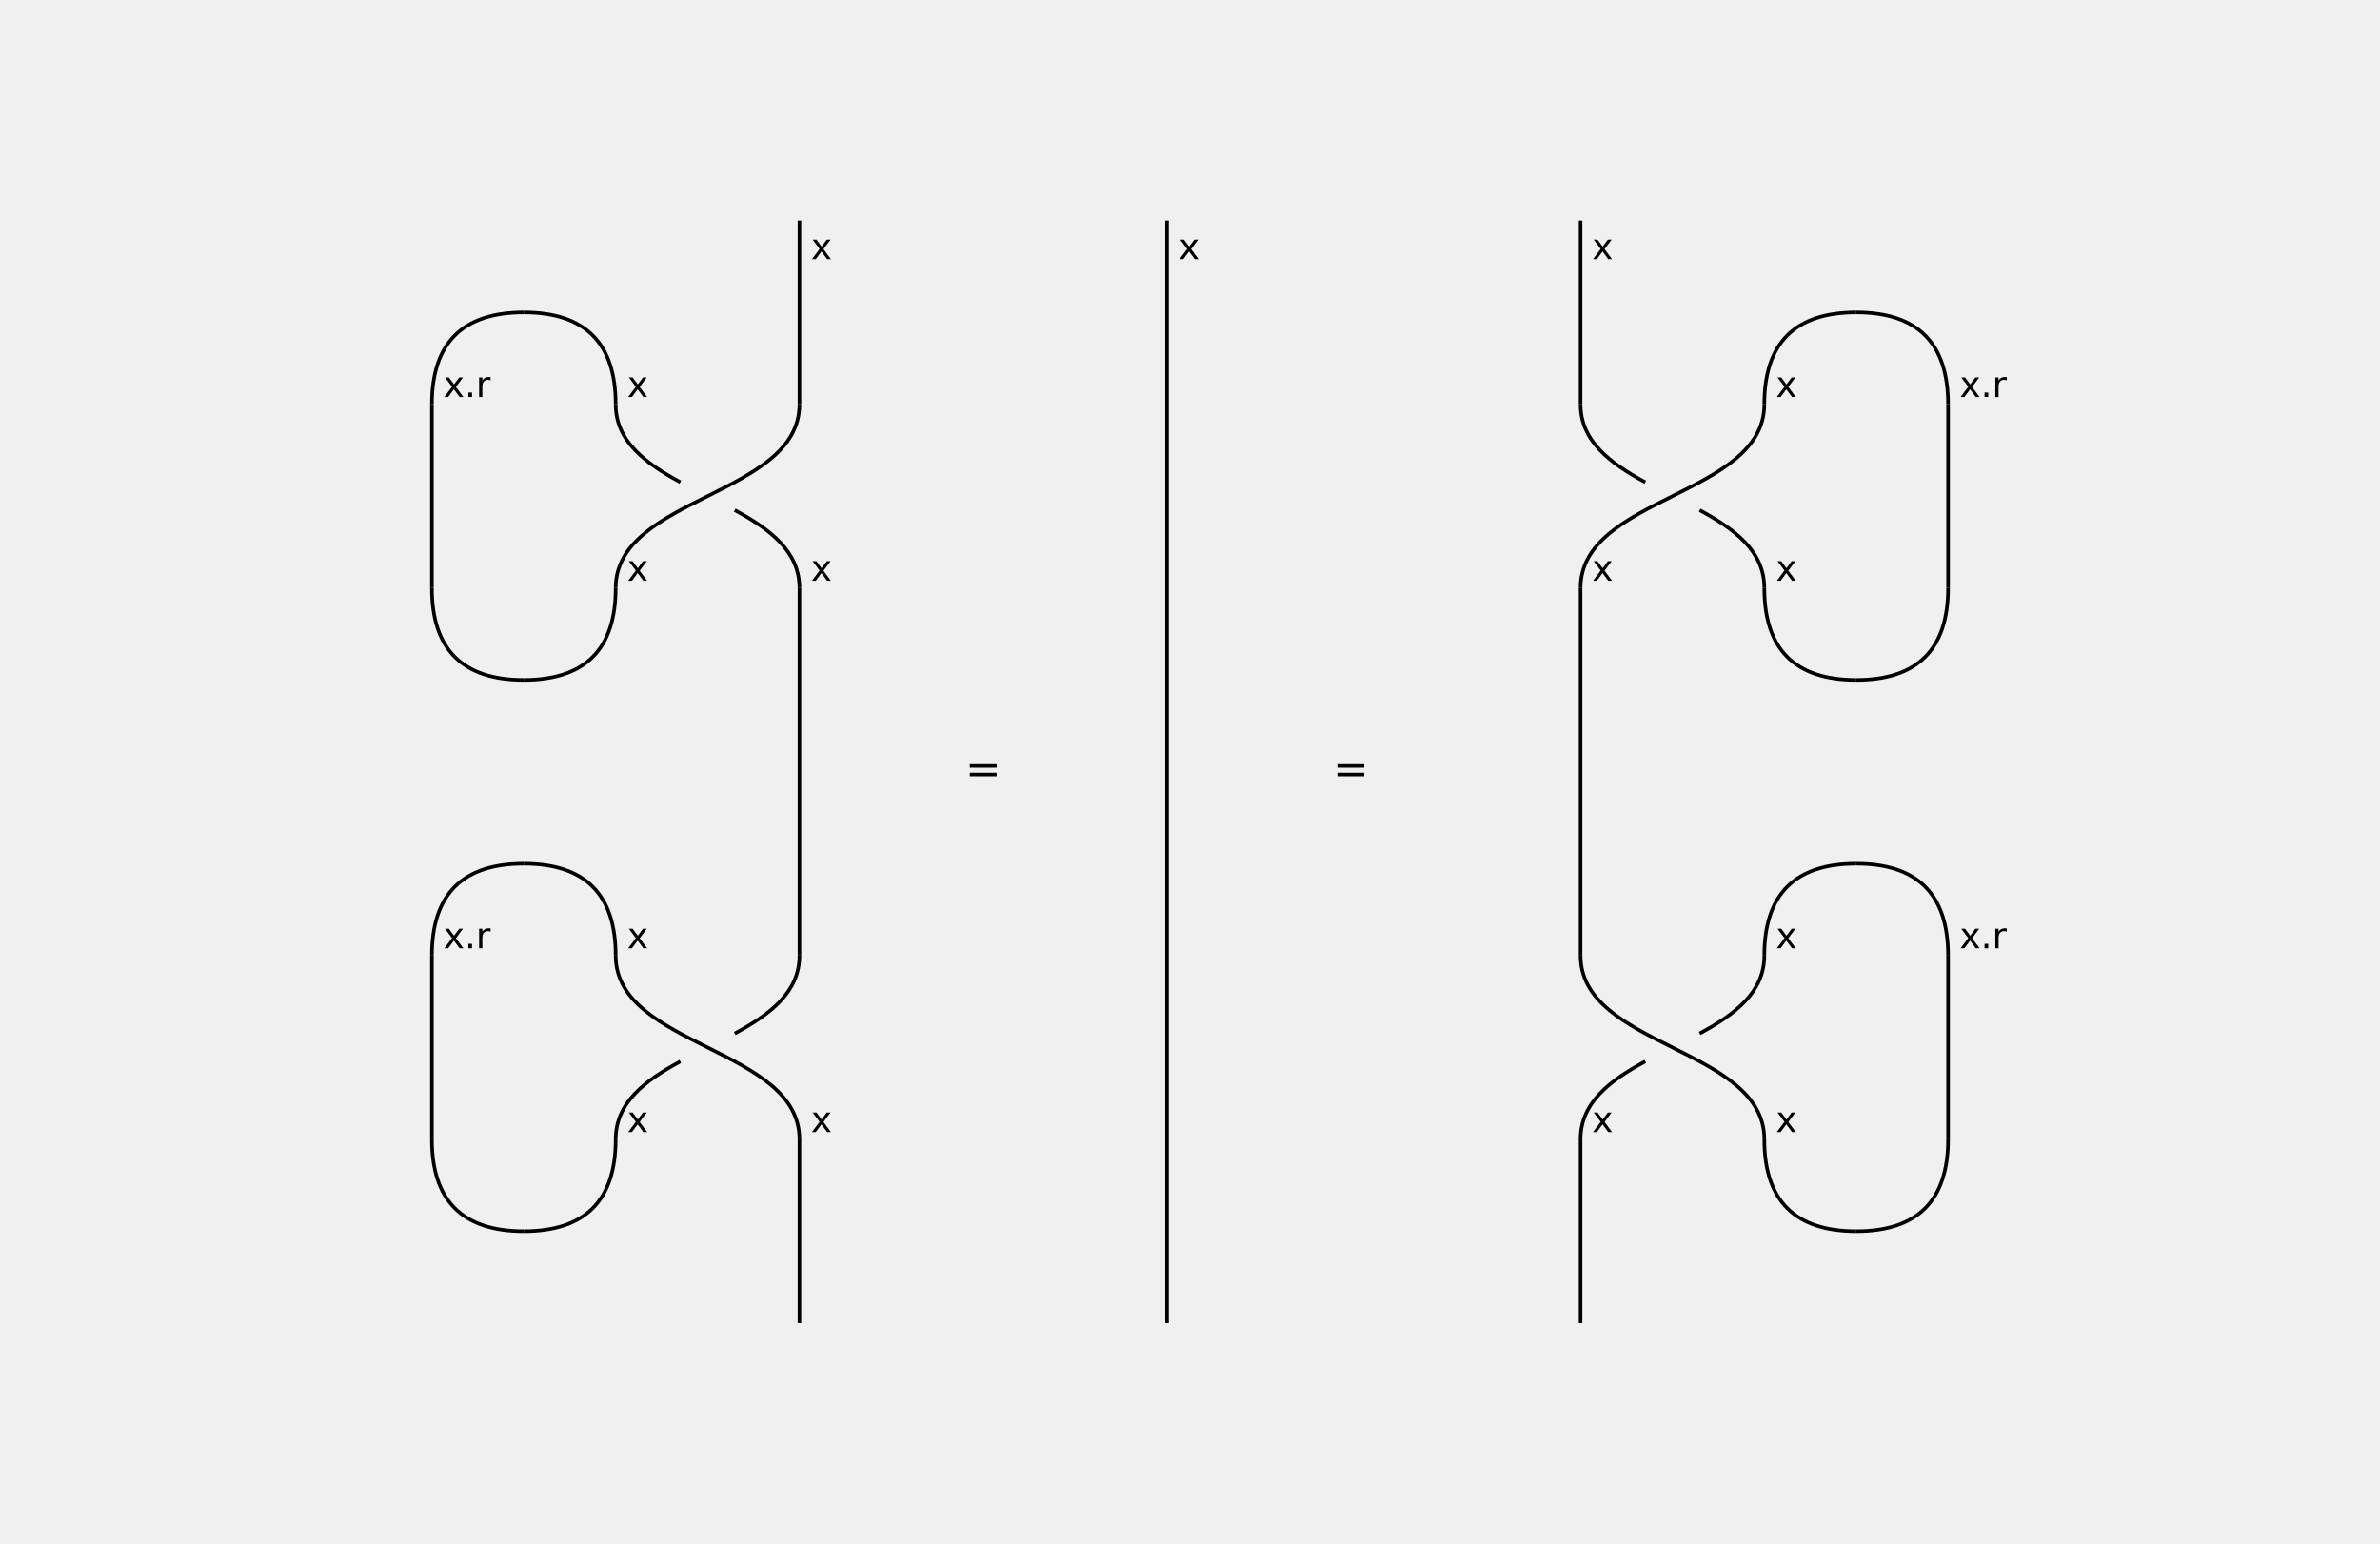
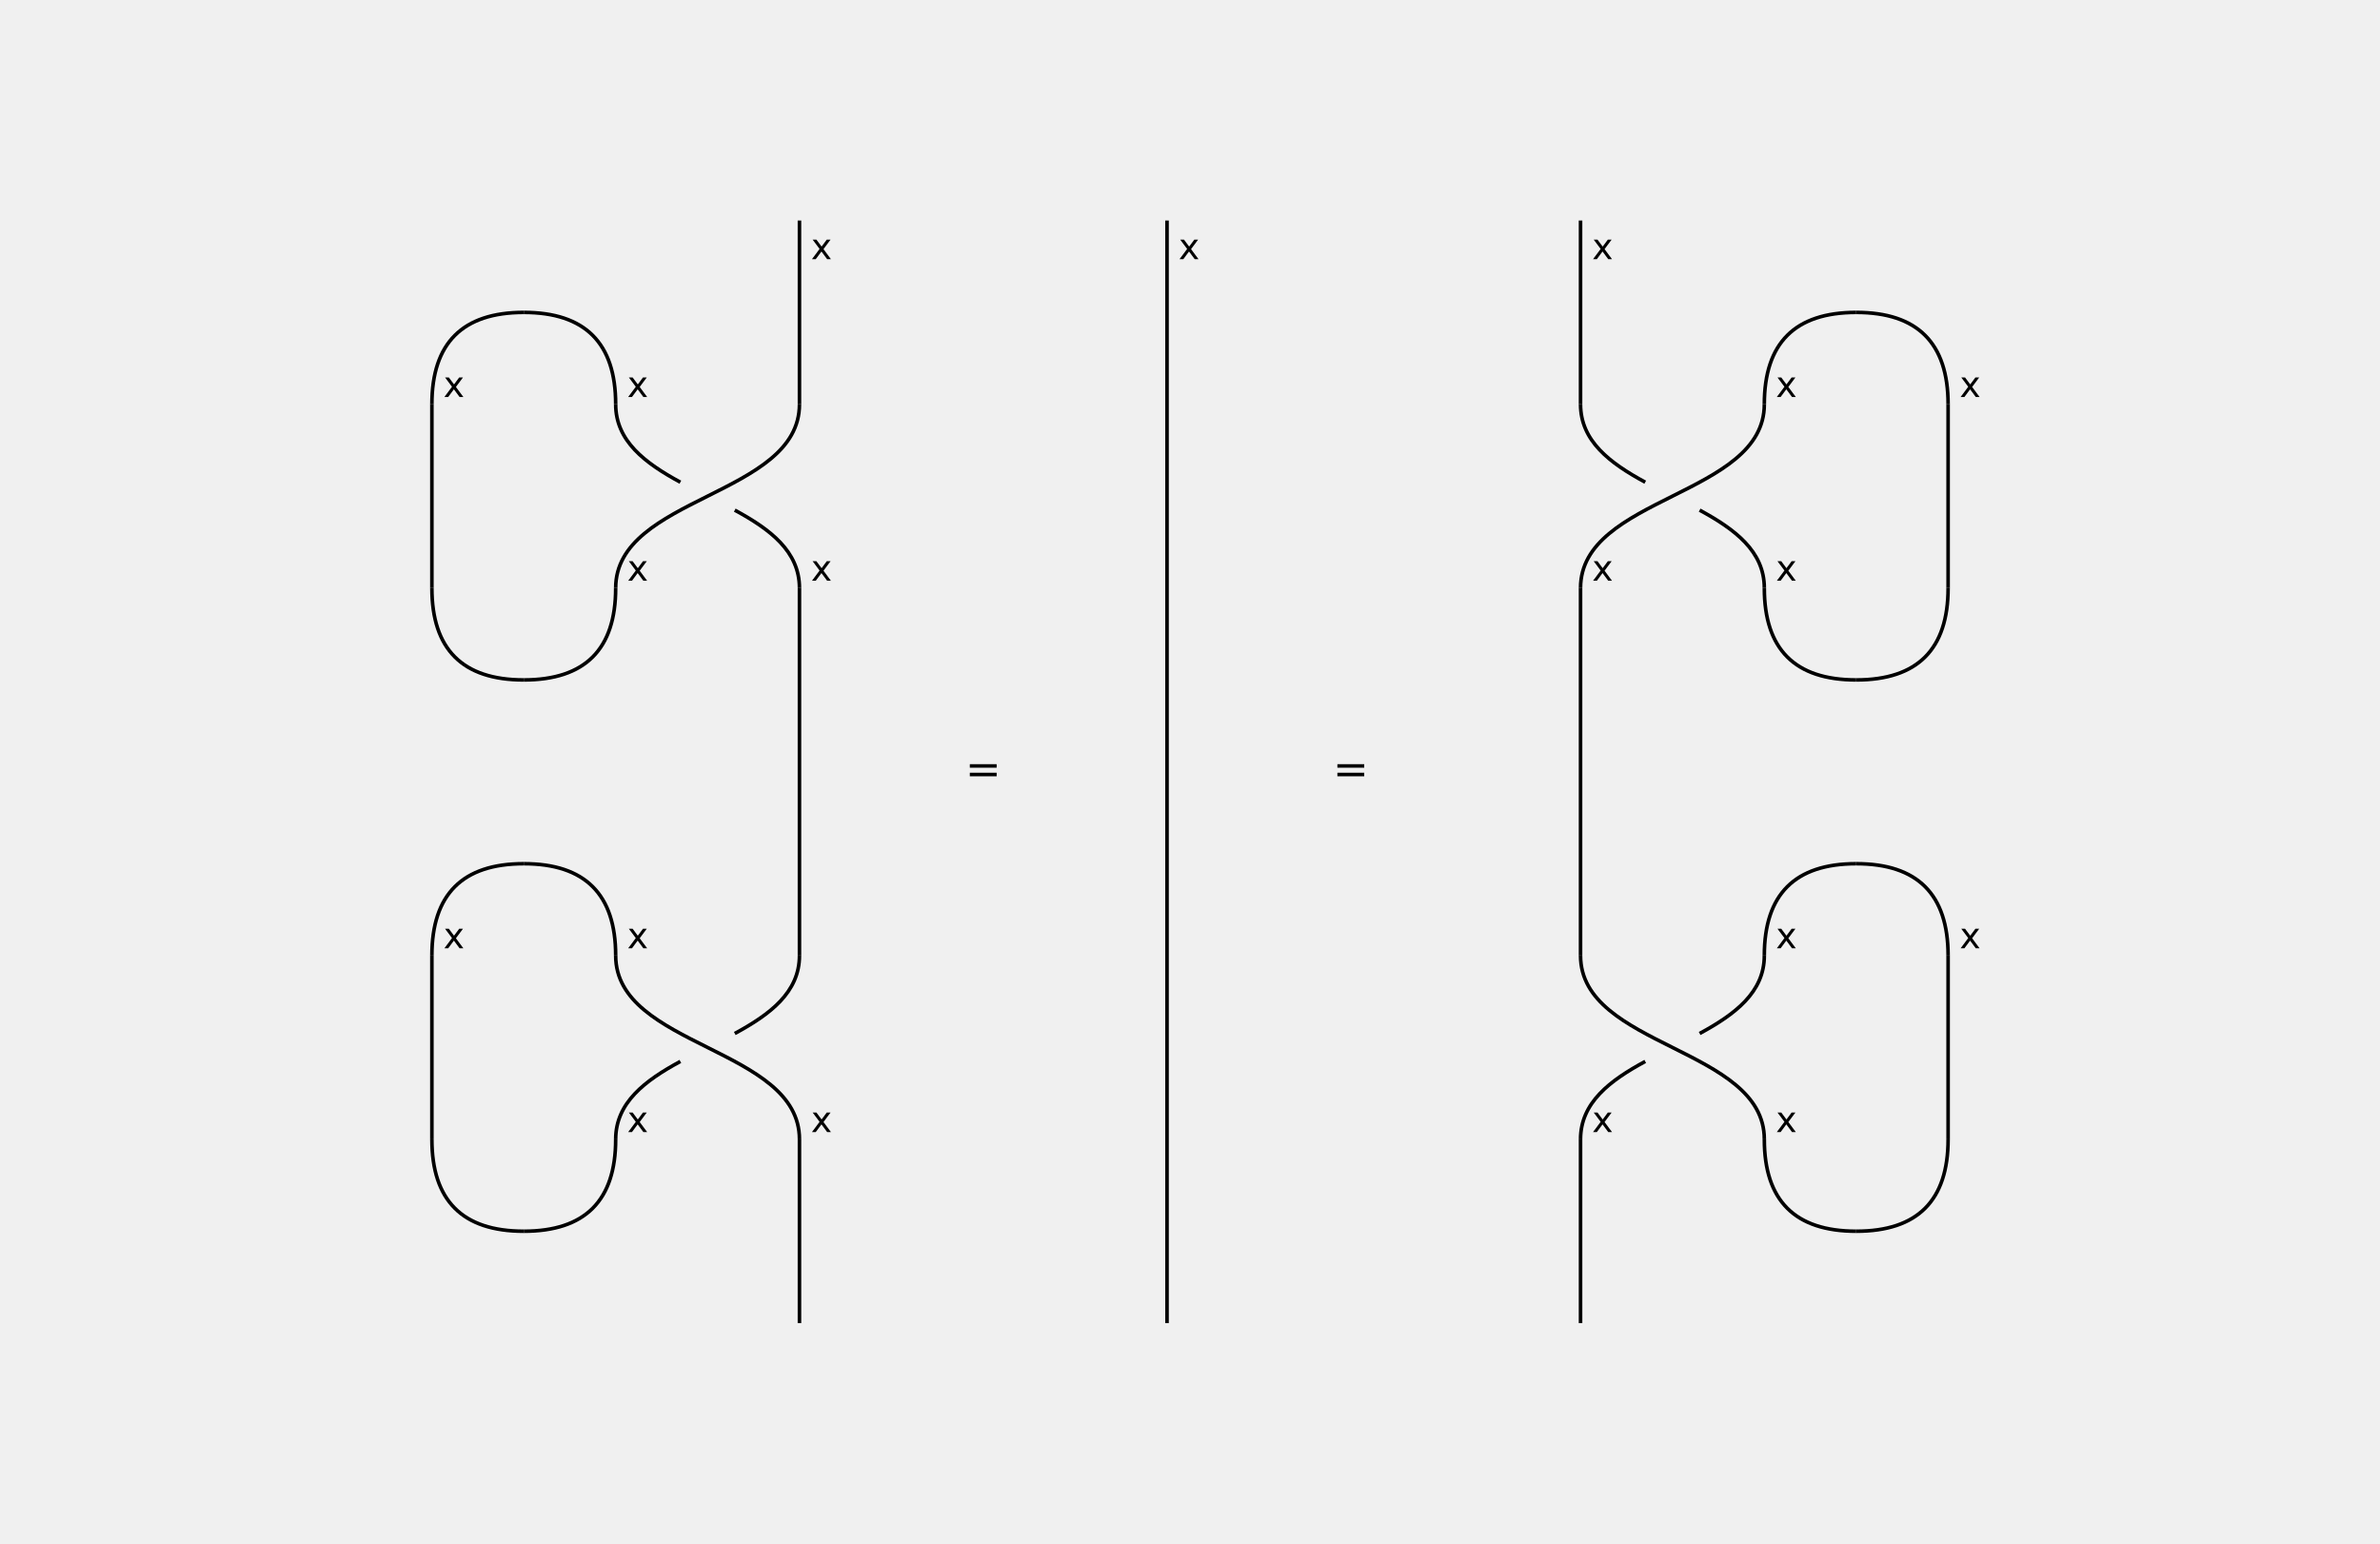
<svg xmlns="http://www.w3.org/2000/svg" xmlns:xlink="http://www.w3.org/1999/xlink" width="666pt" height="432pt" viewBox="0 0 666 432" version="1.1">
  <style type="text/css">@media (prefers-color-scheme: dark) {[id^="dark-stroke"] path { stroke: #ffffff !important; } [id^="dark-fill"] g, [id^="dark-fill"] use { fill: #ffffff !important; stroke: #ffffff !important; }}</style>
  <defs>
    <style type="text/css">*{stroke-linejoin: round; stroke-linecap: butt}</style>
  </defs>
  <g id="figure_1">
    <g id="patch_1">
      <path d="M 0 432  L 666 432  L 666 0  L 0 0  L 0 432  z " style="fill: none" />
    </g>
    <g id="axes_1">
      <g id="patch_2">
        <path d="M 95.143 370.286  L 570.857 370.286  L 570.857 61.714  L 95.143 61.714  L 95.143 370.286  z " clip-path="url(#p20534ae4a3)" style="fill: none" />
      </g>
      <g id="dark-stroke-1">
        <path d="M 172.286 113.143  C 172.286 123.429 180.514 129.6 190.389 134.949  " clip-path="url(#p20534ae4a3)" style="fill: none; stroke: #000000; stroke-linejoin: miter" />
      </g>
      <g id="dark-stroke-2">
        <path d="M 205.611 142.766  C 215.486 148.114 223.714 154.286 223.714 164.571  " clip-path="url(#p20534ae4a3)" style="fill: none; stroke: #000000; stroke-linejoin: miter" />
      </g>
      <g id="dark-stroke-3">
        <path d="M 223.714 113.143  C 223.714 138.857 172.286 138.857 172.286 164.571  " clip-path="url(#p20534ae4a3)" style="fill: none; stroke: #000000; stroke-linejoin: miter" />
      </g>
      <g id="dark-stroke-4">
        <path d="M 223.714 267.429  C 223.714 277.714 215.486 283.886 205.611 289.234  " clip-path="url(#p20534ae4a3)" style="fill: none; stroke: #000000; stroke-linejoin: miter" />
      </g>
      <g id="dark-stroke-5">
        <path d="M 190.389 297.051  C 180.514 302.4 172.286 308.571 172.286 318.857  " clip-path="url(#p20534ae4a3)" style="fill: none; stroke: #000000; stroke-linejoin: miter" />
      </g>
      <g id="dark-stroke-6">
        <path d="M 172.286 267.429  C 172.286 293.143 223.714 293.143 223.714 318.857  " clip-path="url(#p20534ae4a3)" style="fill: none; stroke: #000000; stroke-linejoin: miter" />
      </g>
      <g id="dark-stroke-7">
        <path d="M 442.286 113.143  C 442.286 123.429 450.514 129.6 460.389 134.949  " clip-path="url(#p20534ae4a3)" style="fill: none; stroke: #000000; stroke-linejoin: miter" />
      </g>
      <g id="dark-stroke-8">
        <path d="M 475.611 142.766  C 485.486 148.114 493.714 154.286 493.714 164.571  " clip-path="url(#p20534ae4a3)" style="fill: none; stroke: #000000; stroke-linejoin: miter" />
      </g>
      <g id="dark-stroke-9">
        <path d="M 493.714 113.143  C 493.714 138.857 442.286 138.857 442.286 164.571  " clip-path="url(#p20534ae4a3)" style="fill: none; stroke: #000000; stroke-linejoin: miter" />
      </g>
      <g id="dark-stroke-10">
        <path d="M 493.714 267.429  C 493.714 277.714 485.486 283.886 475.611 289.234  " clip-path="url(#p20534ae4a3)" style="fill: none; stroke: #000000; stroke-linejoin: miter" />
      </g>
      <g id="dark-stroke-11">
        <path d="M 460.389 297.051  C 450.514 302.4 442.286 308.571 442.286 318.857  " clip-path="url(#p20534ae4a3)" style="fill: none; stroke: #000000; stroke-linejoin: miter" />
      </g>
      <g id="dark-stroke-12">
        <path d="M 442.286 267.429  C 442.286 293.143 493.714 293.143 493.714 318.857  " clip-path="url(#p20534ae4a3)" style="fill: none; stroke: #000000; stroke-linejoin: miter" />
      </g>
      <g id="dark-stroke-13">
        <path d="M 146.571 87.429  Q 120.857 87.429 120.857 113.143  " clip-path="url(#p20534ae4a3)" style="fill: none; stroke: #000000; stroke-linejoin: miter" />
      </g>
      <g id="dark-stroke-14">
        <path d="M 146.571 87.429  Q 172.286 87.429 172.286 113.143  " clip-path="url(#p20534ae4a3)" style="fill: none; stroke: #000000; stroke-linejoin: miter" />
      </g>
      <g id="dark-stroke-16">
        <path d="M 120.857 113.143  Q 120.857 164.571 120.857 164.571  " clip-path="url(#p20534ae4a3)" style="fill: none; stroke: #000000; stroke-linejoin: miter" />
      </g>
      <g id="dark-stroke-19">
        <path d="M 223.714 61.714  Q 223.714 113.143 223.714 113.143  " clip-path="url(#p20534ae4a3)" style="fill: none; stroke: #000000; stroke-linejoin: miter" />
      </g>
      <g id="dark-stroke-22">
        <path d="M 223.714 164.571  Q 223.714 267.429 223.714 267.429  " clip-path="url(#p20534ae4a3)" style="fill: none; stroke: #000000; stroke-linejoin: miter" />
      </g>
      <g id="dark-stroke-23">
        <path d="M 120.857 164.571  Q 120.857 190.286 146.571 190.286  " clip-path="url(#p20534ae4a3)" style="fill: none; stroke: #000000; stroke-linejoin: miter" />
      </g>
      <g id="dark-stroke-24">
        <path d="M 172.286 164.571  Q 172.286 190.286 146.571 190.286  " clip-path="url(#p20534ae4a3)" style="fill: none; stroke: #000000; stroke-linejoin: miter" />
      </g>
      <g id="dark-stroke-25">
        <path d="M 146.571 241.714  Q 120.857 241.714 120.857 267.429  " clip-path="url(#p20534ae4a3)" style="fill: none; stroke: #000000; stroke-linejoin: miter" />
      </g>
      <g id="dark-stroke-26">
        <path d="M 146.571 241.714  Q 172.286 241.714 172.286 267.429  " clip-path="url(#p20534ae4a3)" style="fill: none; stroke: #000000; stroke-linejoin: miter" />
      </g>
      <g id="dark-stroke-28">
        <path d="M 120.857 267.429  Q 120.857 318.857 120.857 318.857  " clip-path="url(#p20534ae4a3)" style="fill: none; stroke: #000000; stroke-linejoin: miter" />
      </g>
      <g id="dark-stroke-32">
        <path d="M 223.714 318.857  Q 223.714 370.286 223.714 370.286  " clip-path="url(#p20534ae4a3)" style="fill: none; stroke: #000000; stroke-linejoin: miter" />
      </g>
      <g id="dark-stroke-33">
        <path d="M 120.857 318.857  Q 120.857 344.571 146.571 344.571  " clip-path="url(#p20534ae4a3)" style="fill: none; stroke: #000000; stroke-linejoin: miter" />
      </g>
      <g id="dark-stroke-34">
        <path d="M 172.286 318.857  Q 172.286 344.571 146.571 344.571  " clip-path="url(#p20534ae4a3)" style="fill: none; stroke: #000000; stroke-linejoin: miter" />
      </g>
      <g id="dark-stroke-36">
        <path d="M 326.571 61.714  Q 326.571 370.286 326.571 370.286  " clip-path="url(#p20534ae4a3)" style="fill: none; stroke: #000000; stroke-linejoin: miter" />
      </g>
      <g id="dark-stroke-38">
        <path d="M 442.286 61.714  Q 442.286 113.143 442.286 113.143  " clip-path="url(#p20534ae4a3)" style="fill: none; stroke: #000000; stroke-linejoin: miter" />
      </g>
      <g id="dark-stroke-39">
        <path d="M 519.429 87.429  Q 493.714 87.429 493.714 113.143  " clip-path="url(#p20534ae4a3)" style="fill: none; stroke: #000000; stroke-linejoin: miter" />
      </g>
      <g id="dark-stroke-40">
        <path d="M 519.429 87.429  Q 545.143 87.429 545.143 113.143  " clip-path="url(#p20534ae4a3)" style="fill: none; stroke: #000000; stroke-linejoin: miter" />
      </g>
      <g id="dark-stroke-43">
        <path d="M 545.143 113.143  Q 545.143 164.571 545.143 164.571  " clip-path="url(#p20534ae4a3)" style="fill: none; stroke: #000000; stroke-linejoin: miter" />
      </g>
      <g id="dark-stroke-45">
        <path d="M 442.286 164.571  Q 442.286 267.429 442.286 267.429  " clip-path="url(#p20534ae4a3)" style="fill: none; stroke: #000000; stroke-linejoin: miter" />
      </g>
      <g id="dark-stroke-47">
        <path d="M 493.714 164.571  Q 493.714 190.286 519.429 190.286  " clip-path="url(#p20534ae4a3)" style="fill: none; stroke: #000000; stroke-linejoin: miter" />
      </g>
      <g id="dark-stroke-48">
        <path d="M 545.143 164.571  Q 545.143 190.286 519.429 190.286  " clip-path="url(#p20534ae4a3)" style="fill: none; stroke: #000000; stroke-linejoin: miter" />
      </g>
      <g id="dark-stroke-49">
        <path d="M 519.429 241.714  Q 493.714 241.714 493.714 267.429  " clip-path="url(#p20534ae4a3)" style="fill: none; stroke: #000000; stroke-linejoin: miter" />
      </g>
      <g id="dark-stroke-50">
        <path d="M 519.429 241.714  Q 545.143 241.714 545.143 267.429  " clip-path="url(#p20534ae4a3)" style="fill: none; stroke: #000000; stroke-linejoin: miter" />
      </g>
      <g id="dark-stroke-53">
        <path d="M 545.143 267.429  Q 545.143 318.857 545.143 318.857  " clip-path="url(#p20534ae4a3)" style="fill: none; stroke: #000000; stroke-linejoin: miter" />
      </g>
      <g id="dark-stroke-55">
        <path d="M 442.286 318.857  Q 442.286 370.286 442.286 370.286  " clip-path="url(#p20534ae4a3)" style="fill: none; stroke: #000000; stroke-linejoin: miter" />
      </g>
      <g id="dark-stroke-57">
        <path d="M 493.714 318.857  Q 493.714 344.571 519.429 344.571  " clip-path="url(#p20534ae4a3)" style="fill: none; stroke: #000000; stroke-linejoin: miter" />
      </g>
      <g id="dark-stroke-58">
        <path d="M 545.143 318.857  Q 545.143 344.571 519.429 344.571  " clip-path="url(#p20534ae4a3)" style="fill: none; stroke: #000000; stroke-linejoin: miter" />
      </g>
      <g id="PathCollection_1">
        <defs>
          <path id="C0_0_c069b3fa76" d="M 0 4.967  C 1.317 4.967 2.581 4.444 3.512 3.512  C 4.444 2.581 4.967 1.317 4.967 -0  C 4.967 -1.317 4.444 -2.581 3.512 -3.512  C 2.581 -4.444 1.317 -4.967 0 -4.967  C -1.317 -4.967 -2.581 -4.444 -3.512 -3.512  C -4.444 -2.581 -4.967 -1.317 -4.967 0  C -4.967 1.317 -4.444 2.581 -3.512 3.512  C -2.581 4.444 -1.317 4.967 0 4.967  z " />
        </defs>
        <g clip-path="url(#p20534ae4a3)">
          <use xlink:href="#C0_0_c069b3fa76" x="275.143" y="216" style="fill: none" />
        </g>
        <g clip-path="url(#p20534ae4a3)">
          <use xlink:href="#C0_0_c069b3fa76" x="378" y="216" style="fill: none" />
        </g>
      </g>
      <g id="dark-fill-15">
        <g transform="translate(124.0714 111.0984) scale(0.1 -0.1)">
          <defs>
            <path id="DejaVuSans-78" d="M 3513 3500  L 2247 1797  L 3578 0  L 2900 0  L 1881 1375  L 863 0  L 184 0  L 1544 1831  L 300 3500  L 978 3500  L 1906 2253  L 2834 3500  L 3513 3500  z " transform="scale(0.015625)" />
-             <path id="DejaVuSans-2e" d="M 684 794  L 1344 794  L 1344 0  L 684 0  L 684 794  z " transform="scale(0.015625)" />
-             <path id="DejaVuSans-72" d="M 2631 2963  Q 2534 3019 2420 3045  Q 2306 3072 2169 3072  Q 1681 3072 1420 2755  Q 1159 2438 1159 1844  L 1159 0  L 581 0  L 581 3500  L 1159 3500  L 1159 2956  Q 1341 3275 1631 3429  Q 1922 3584 2338 3584  Q 2397 3584 2469 3576  Q 2541 3569 2628 3553  L 2631 2963  z " transform="scale(0.015625)" />
          </defs>
          <use xlink:href="#DejaVuSans-78" />
-           <use xlink:href="#DejaVuSans-2e" transform="translate(59.17969 0)" />
-           <use xlink:href="#DejaVuSans-72" transform="translate(90.9668 0)" />
        </g>
      </g>
      <g id="dark-fill-17">
        <g transform="translate(175.5 111.0984) scale(0.1 -0.1)">
          <use xlink:href="#DejaVuSans-78" />
        </g>
      </g>
      <g id="dark-fill-18">
        <g transform="translate(226.9286 72.52701) scale(0.1 -0.1)">
          <use xlink:href="#DejaVuSans-78" />
        </g>
      </g>
      <g id="dark-fill-20">
        <g transform="translate(175.5 162.527) scale(0.1 -0.1)">
          <use xlink:href="#DejaVuSans-78" />
        </g>
      </g>
      <g id="dark-fill-21">
        <g transform="translate(226.9286 162.527) scale(0.1 -0.1)">
          <use xlink:href="#DejaVuSans-78" />
        </g>
      </g>
      <g id="dark-fill-27">
        <g transform="translate(124.0714 265.3842) scale(0.1 -0.1)">
          <use xlink:href="#DejaVuSans-78" />
-           <use xlink:href="#DejaVuSans-2e" transform="translate(59.17969 0)" />
-           <use xlink:href="#DejaVuSans-72" transform="translate(90.9668 0)" />
        </g>
      </g>
      <g id="dark-fill-29">
        <g transform="translate(175.5 265.3842) scale(0.1 -0.1)">
          <use xlink:href="#DejaVuSans-78" />
        </g>
      </g>
      <g id="dark-fill-30">
        <g transform="translate(175.5 316.8127) scale(0.1 -0.1)">
          <use xlink:href="#DejaVuSans-78" />
        </g>
      </g>
      <g id="dark-fill-31">
        <g transform="translate(226.9286 316.8127) scale(0.1 -0.1)">
          <use xlink:href="#DejaVuSans-78" />
        </g>
      </g>
      <g id="dark-fill-35">
        <g transform="translate(329.7857 72.52701) scale(0.1 -0.1)">
          <use xlink:href="#DejaVuSans-78" />
        </g>
      </g>
      <g id="dark-fill-37">
        <g transform="translate(445.5 72.52701) scale(0.1 -0.1)">
          <use xlink:href="#DejaVuSans-78" />
        </g>
      </g>
      <g id="dark-fill-41">
        <g transform="translate(496.9286 111.0984) scale(0.1 -0.1)">
          <use xlink:href="#DejaVuSans-78" />
        </g>
      </g>
      <g id="dark-fill-42">
        <g transform="translate(548.3571 111.0984) scale(0.1 -0.1)">
          <use xlink:href="#DejaVuSans-78" />
-           <use xlink:href="#DejaVuSans-2e" transform="translate(59.17969 0)" />
-           <use xlink:href="#DejaVuSans-72" transform="translate(90.9668 0)" />
        </g>
      </g>
      <g id="dark-fill-44">
        <g transform="translate(445.5 162.527) scale(0.1 -0.1)">
          <use xlink:href="#DejaVuSans-78" />
        </g>
      </g>
      <g id="dark-fill-46">
        <g transform="translate(496.9286 162.527) scale(0.1 -0.1)">
          <use xlink:href="#DejaVuSans-78" />
        </g>
      </g>
      <g id="dark-fill-51">
        <g transform="translate(496.9286 265.3842) scale(0.1 -0.1)">
          <use xlink:href="#DejaVuSans-78" />
        </g>
      </g>
      <g id="dark-fill-52">
        <g transform="translate(548.3571 265.3842) scale(0.1 -0.1)">
          <use xlink:href="#DejaVuSans-78" />
-           <use xlink:href="#DejaVuSans-2e" transform="translate(59.17969 0)" />
-           <use xlink:href="#DejaVuSans-72" transform="translate(90.9668 0)" />
        </g>
      </g>
      <g id="dark-fill-54">
        <g transform="translate(445.5 316.8127) scale(0.1 -0.1)">
          <use xlink:href="#DejaVuSans-78" />
        </g>
      </g>
      <g id="dark-fill-56">
        <g transform="translate(496.9286 316.8127) scale(0.1 -0.1)">
          <use xlink:href="#DejaVuSans-78" />
        </g>
      </g>
      <g id="dark-fill-59">
        <g transform="translate(270.115 219.3113) scale(0.12 -0.12)">
          <defs>
            <path id="DejaVuSans-3d" d="M 678 2906  L 4684 2906  L 4684 2381  L 678 2381  L 678 2906  z M 678 1631  L 4684 1631  L 4684 1100  L 678 1100  L 678 1631  z " transform="scale(0.015625)" />
          </defs>
          <use xlink:href="#DejaVuSans-3d" />
        </g>
      </g>
      <g id="dark-fill-60">
        <g transform="translate(372.9722 219.3113) scale(0.12 -0.12)">
          <use xlink:href="#DejaVuSans-3d" />
        </g>
      </g>
    </g>
  </g>
  <defs>
    <clipPath id="p20534ae4a3">
      <rect x="0" y="61.714" width="666" height="308.571" />
    </clipPath>
  </defs>
</svg>
